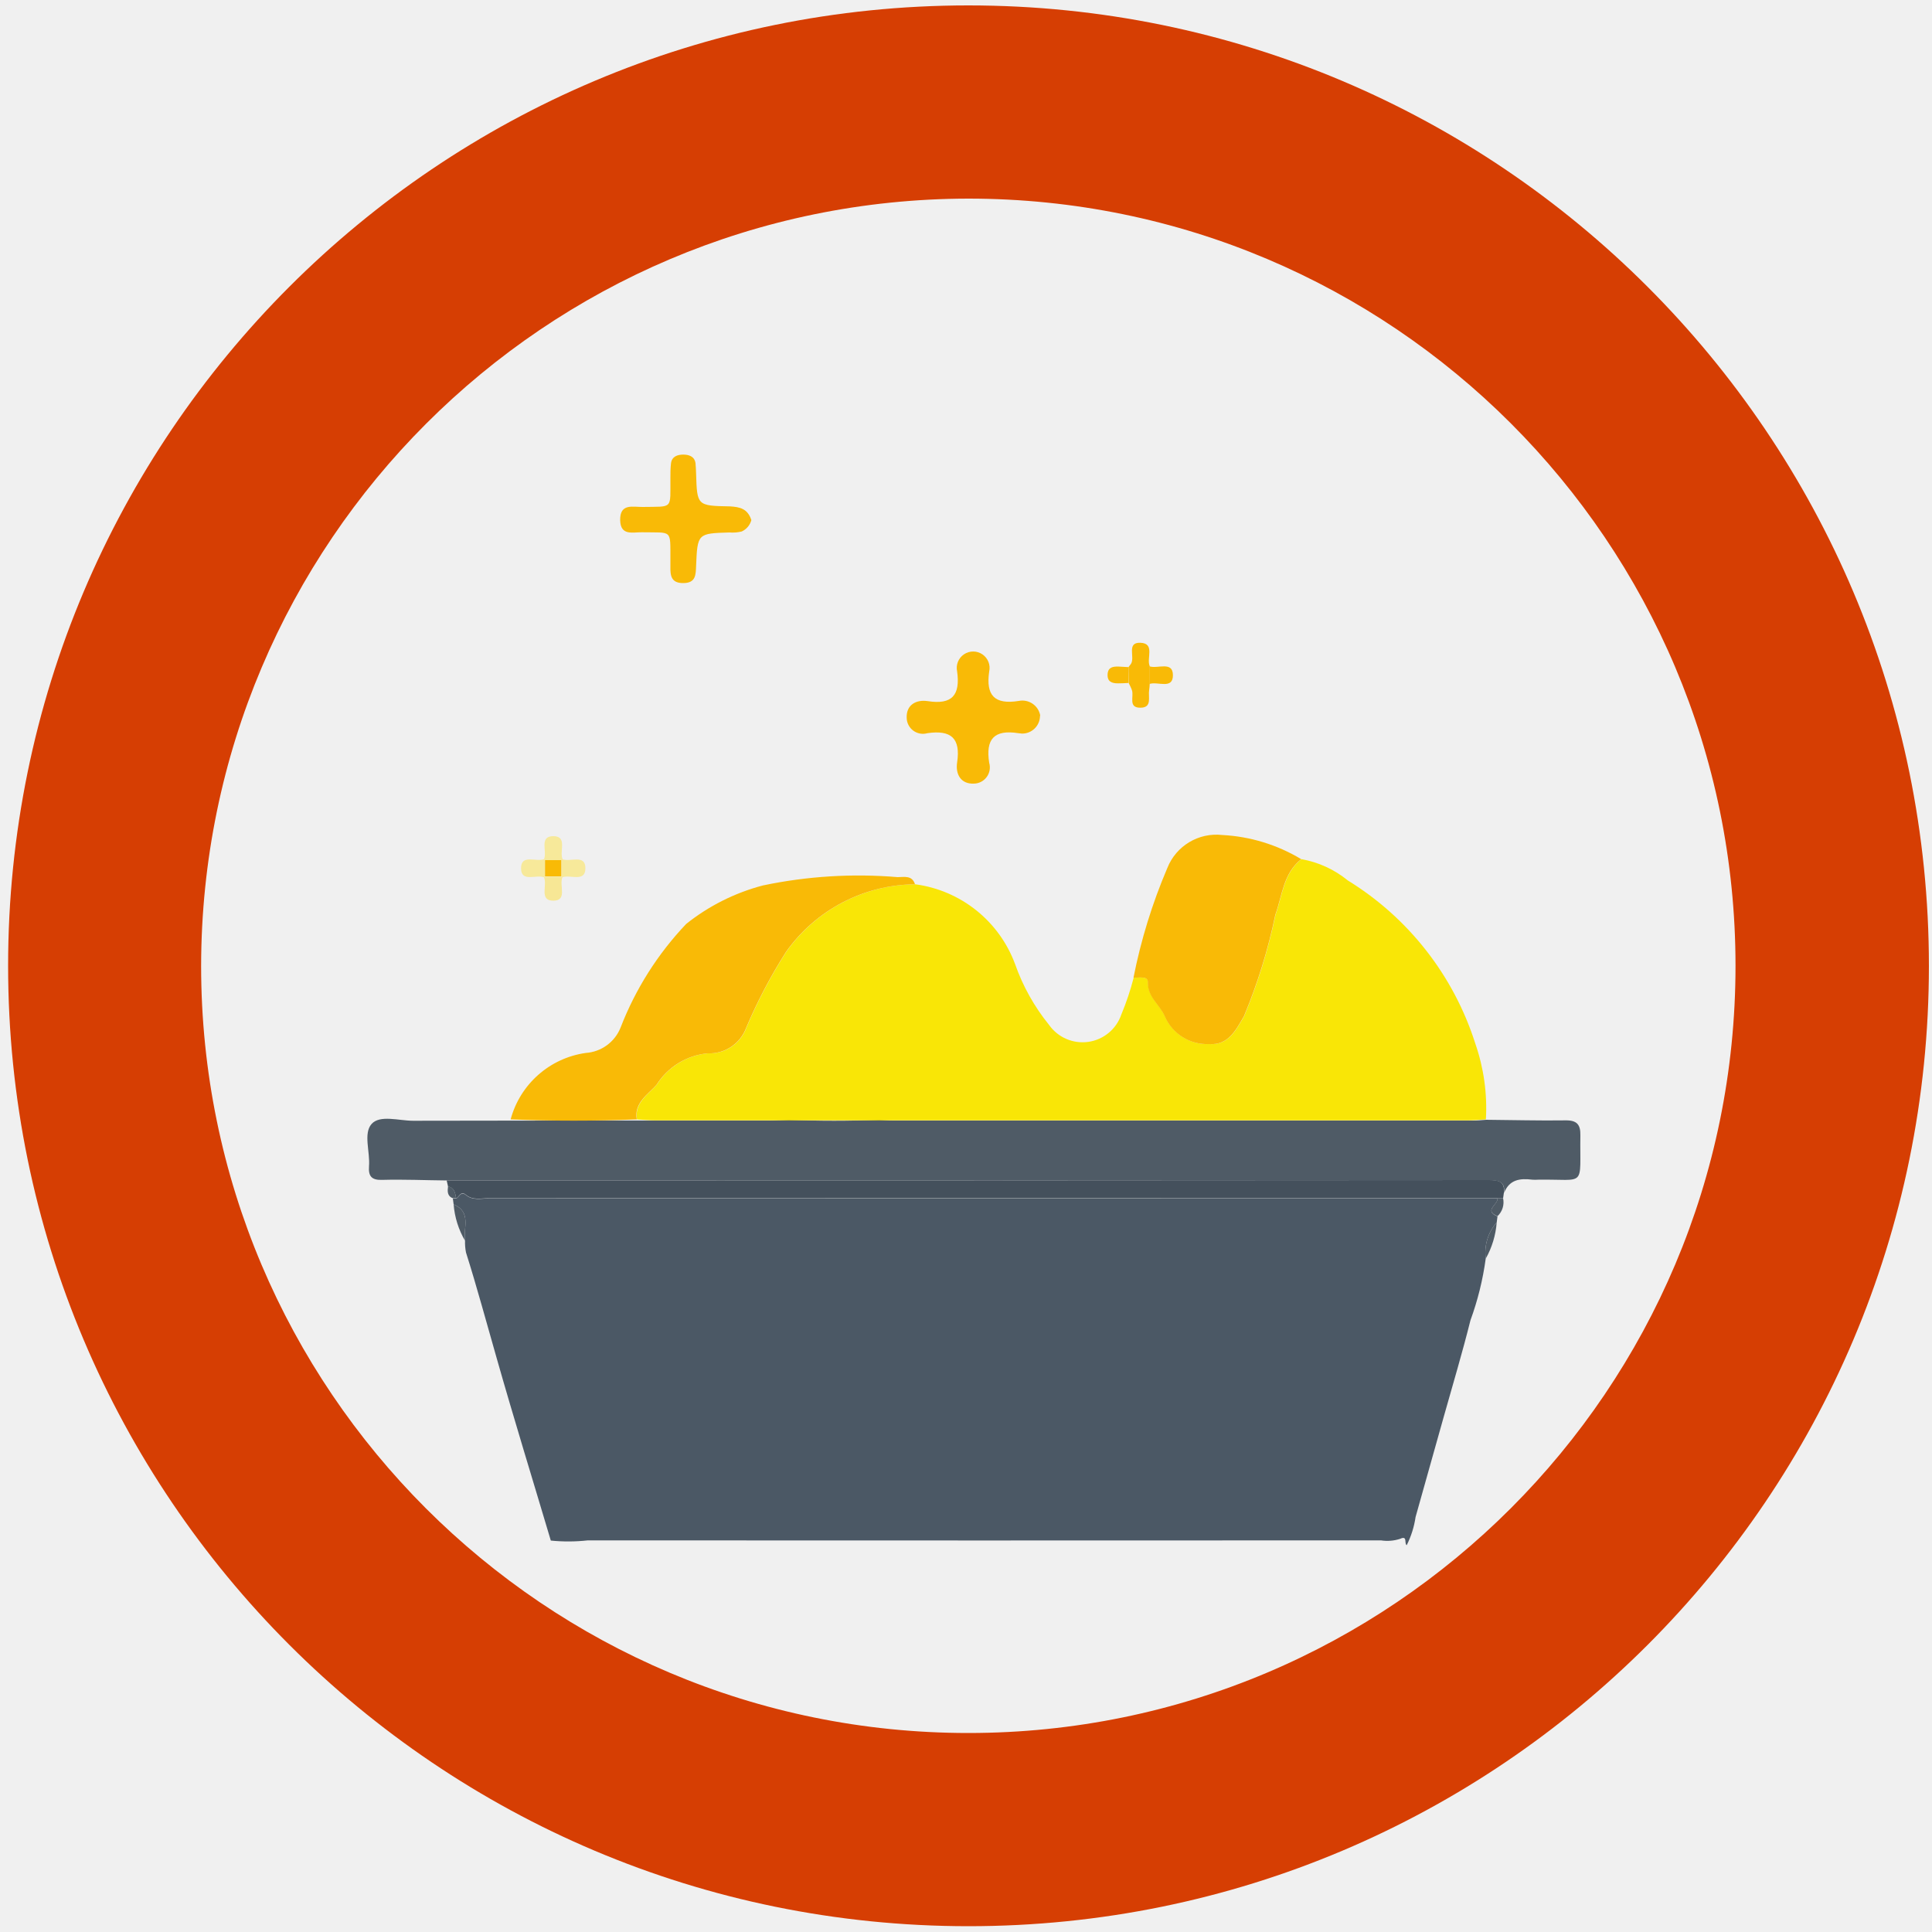
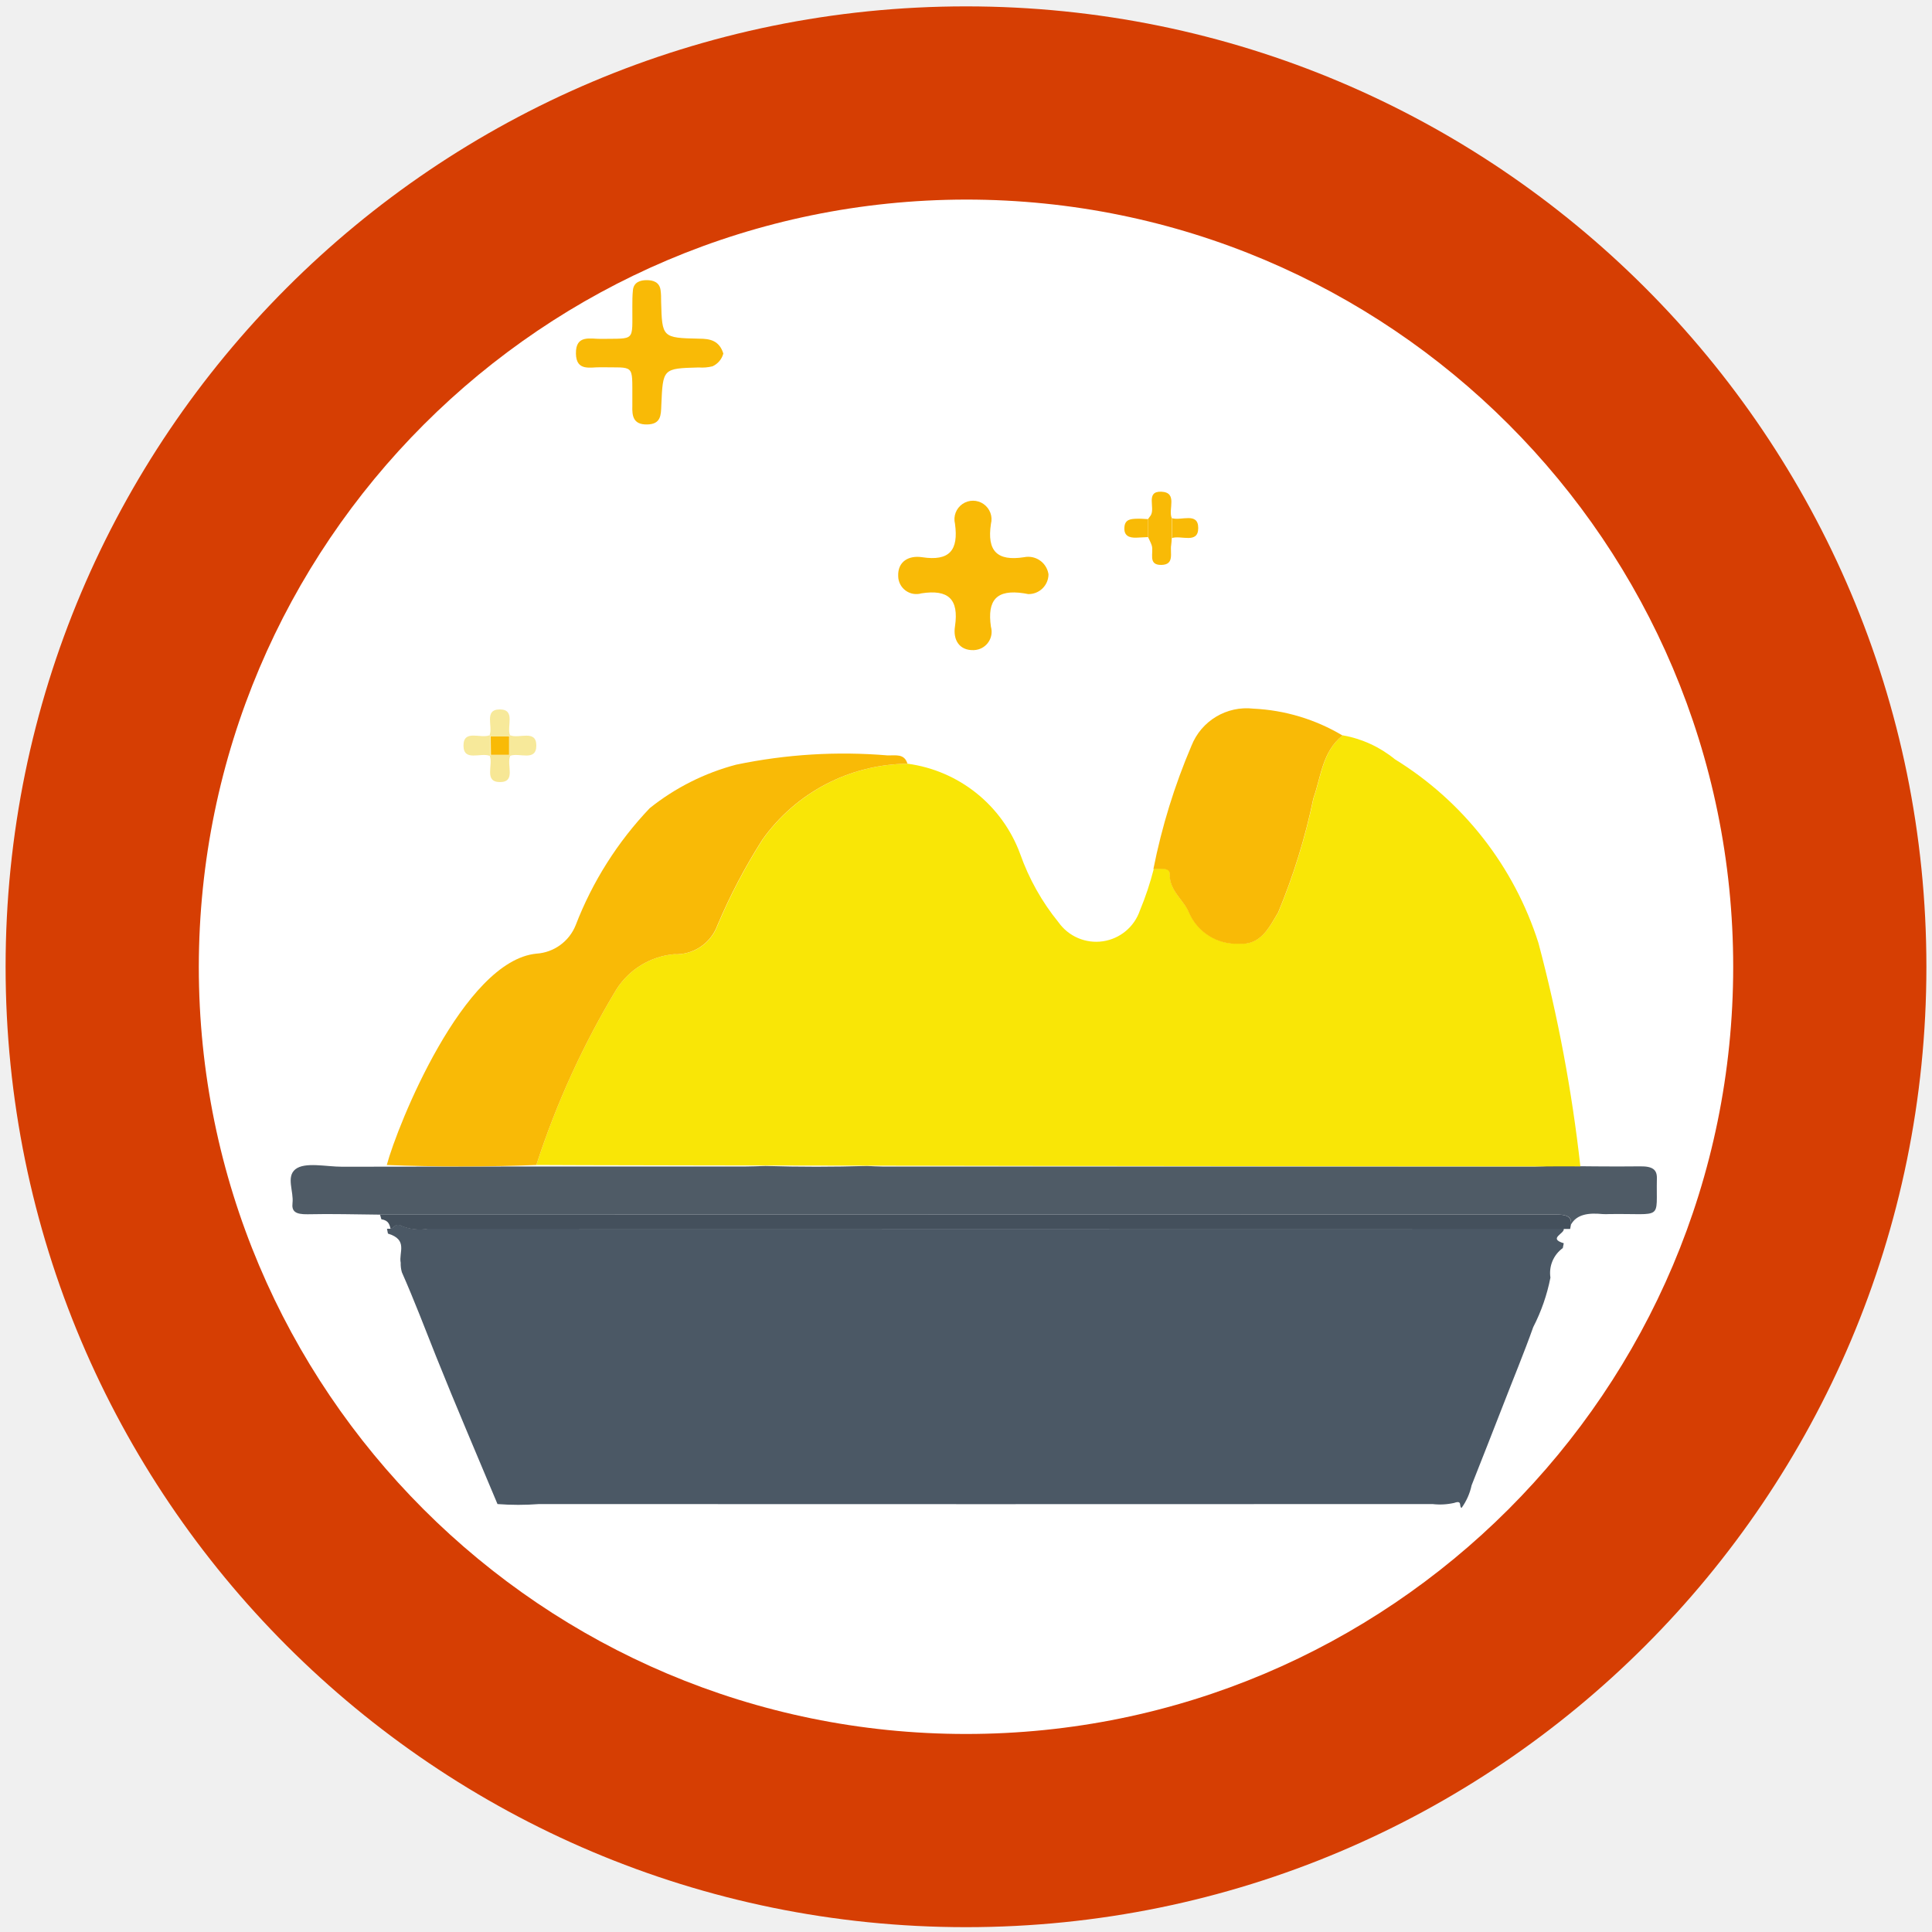
<svg xmlns="http://www.w3.org/2000/svg" width="10" height="10" viewBox="0 0 10 10">
+   <g id="icon-border">
+     <path d="M5,.033A4.971,4.971,0,1,0,9.971,5.004,4.971,4.971,0,0,0,5,.033Z" fill="#d63e03" />
+     <path d="M5,1.033A3.971,3.971,0,1,1,1.029,5.004,3.976,3.976,0,0,1,5,1.033" fill="#fff" />
+   </g>
  <g id="icons">
-     <path d="M7.69,6.515a1.534,1.534,0,0,1-.079.319c-.042.168-.092.335-.139.502q-.072.258-.145.516a.476.476,0,0,1-.046.146c-.014-.009.006-.052-.034-.033a.214.214,0,0,1-.099.008q-2.053.001-4.106,0a.91.91,0,0,1-.191.001c-.094-.316-.191-.63-.281-.947-.052-.181-.101-.364-.158-.544a.269.269,0,0,1-.005-.061c-.01-.066.035-.149-.059-.188l-.004-.03.017,0c.016-.008.024-.04.05-.019.036.03.079.018.119.018q2.61.001,5.221,0c.005.031-.074.062,0,.093l-.004.031A.239.239,0,0,0,7.69,6.515Z" fill="#4b5865" />
-     <path d="M2.312,6.11c-.111-.001-.222-.006-.333-.003-.056.002-.073-.019-.069-.071.006-.074-.03-.169.013-.218s.141-.017.215-.017Q3.06,5.799,3.983,5.8c.034,0,.067-.003.101-.004q.233.01.467,0c.023.001.046.004.07.004q1.501,0,3.002,0c.023,0,.046-.002.07-.004.137.001.273.005.41.003.059-.001.078.022.077.077-.004.276.034.226-.218.23a.212.212,0,0,1-.031,0c-.063-.008-.119-.001-.146.069.006-.057-.025-.066-.075-.066Q5.01,6.11,2.312,6.11Z" fill="#4f5b66" />
-     <path d="M7.691,5.794c-.032.002-.065.005-.097.005q-2.1,0-4.2,0c-.032,0-.065-.003-.097-.005-.015-.086.061-.132.102-.179a.352.352,0,0,1,.264-.163.202.202,0,0,0,.2-.132,2.655,2.655,0,0,1,.207-.394.827.827,0,0,1,.667-.349.641.641,0,0,1,.517.413,1.054,1.054,0,0,0,.176.315.212.212,0,0,0,.374-.054,1.403,1.403,0,0,0,.064-.191c.027.002.074-.01.074.023-.001.079.063.118.088.178a.238.238,0,0,0,.23.143c.099.007.138-.073.18-.145a2.893,2.893,0,0,0,.162-.524c.036-.1.041-.215.134-.288a.522.522,0,0,1,.24.11,1.538,1.538,0,0,1,.66.844A1.02,1.02,0,0,1,7.691,5.794Z" fill="#f9e606" />
-     <path d="M2.312,6.11q2.698,0,5.397-.002c.05,0,.081.009.075.066l-.004.028H7.751q-2.61,0-5.221,0c-.04,0-.083.012-.119-.018-.026-.022-.034.011-.05.019-.005-.027-.008-.055-.042-.062Z" fill="#44505c" />
-     <path d="M4.736,4.577a.827.827,0,0,0-.667.349,2.655,2.655,0,0,0-.207.394.203.203,0,0,1-.2.132.352.352,0,0,0-.264.163c-.041.047-.118.093-.102.179q-.326.013-.653,0A.471.471,0,0,1,3.032,5.45a.209.209,0,0,0,.18-.131,1.633,1.633,0,0,1,.34-.537,1.075,1.075,0,0,1,.397-.199A2.414,2.414,0,0,1,4.646,4.54C4.68,4.54,4.721,4.529,4.736,4.577Z" fill="#f9ba06" />
-     <path d="M6.735,4.447c-.093.073-.098.188-.134.288a2.891,2.891,0,0,1-.162.524c-.042.072-.081.152-.18.145a.238.238,0,0,1-.23-.143c-.025-.06-.09-.099-.088-.178.001-.033-.047-.021-.074-.023a2.845,2.845,0,0,1,.175-.567.273.273,0,0,1,.285-.171A.88.88,0,0,1,6.735,4.447Z" fill="#f9ba06" />
-     <path d="M5.383,3.707a.092.092,0,0,1-.093.09l-.019-.002c-.126-.02-.17.031-.151.153a.084.084,0,0,1-.079.108c-.068.003-.096-.049-.087-.109.019-.126-.031-.17-.154-.152a.084.084,0,0,1-.107-.079c-.003-.068.049-.096.109-.087.127.02.169-.032.152-.154a.085.085,0,1,1,.166.001c-.018.124.028.172.153.152a.094.094,0,0,1,.111.074Z" fill="#f9ba06" />
-     <path d="M3.889,2.692a.09.09,0,0,1-.05.059.199.199,0,0,1-.064.005c-.164.005-.165.005-.172.173-.002.046-.001.088-.065.089S3.469,2.98,3.47,2.932c0-.011,0-.022,0-.033-.001-.162.013-.141-.148-.144-.046-.001-.11.02-.112-.062-.002-.09.067-.068.117-.069.159-.003.142.015.143-.149,0-.025,0-.051.003-.076.004-.037.035-.046.063-.046s.059.008.064.045c.002.018.002.036.003.054.005.165.005.166.175.169C3.83,2.624,3.87,2.633,3.889,2.692Z" fill="#f9ba06" />
-     <path d="M5.841,3.453l.013-.017c.022-.035-.025-.112.049-.109.077.003.03.081.048.121V3.54c-.001.011-.001.022-.003.032-.006.035.017.091-.045.091-.065.001-.033-.058-.044-.09-.004-.013-.011-.025-.017-.038Z" fill="#f9ba06" />
-     <path d="M2.348,6.234c.094.039.049.122.059.188A.44.44,0,0,1,2.348,6.234Z" fill="#4f5b66" />
-     <path d="M2.91,4.447c.041.017.12-.028.12.047s-.079.031-.12.047L2.905,4.536l0-.084Z" fill="#f7e99a" />
-     <path d="M2.911,4.541c-.018.041.028.121-.047.121s-.03-.08-.048-.12l.005-.005h.084Z" fill="#f7e795" />
-     <path d="M2.816,4.541c-.041-.016-.119.028-.119-.047s.078-.031.119-.047l.005.005,0,.084Z" fill="#f7e99a" />
-     <path d="M2.816,4.447c.017-.041-.027-.119.048-.119s.03.079.048.119l-.005.005H2.821Z" fill="#f7e99a" />
-     <path d="M5.95,3.54V3.449c.042.014.121-.029.121.046S5.993,3.526,5.95,3.54Z" fill="#f9ba06" />
-     <path d="M7.69,6.515a.239.239,0,0,1,.057-.188A.453.453,0,0,1,7.69,6.515Z" fill="#4f5b66" />
-     <path d="M5.841,3.453v.082c-.018.001-.036.002-.054.002-.033,0-.057-.009-.054-.049.003-.035.028-.038.054-.038C5.805,3.451,5.823,3.452,5.841,3.453Z" fill="#f9ba06" />
-     <path d="M7.751,6.202H7.78a.099.099,0,0,1-.029.093C7.677,6.265,7.756,6.234,7.751,6.202Z" fill="#4f5b66" />
-     <path d="M2.319,6.14c.034.007.037.036.042.062l-.017,0C2.314,6.191,2.316,6.165,2.319,6.14Z" fill="#4f5b66" />
-     <path d="M2.821,4.452h.084l0,.084H2.821Z" fill="#f9ba06" />
-   </g>
-   <g id="icon-border">
-     <path d="M5.012,1.028A3.971,3.971,0,1,1,1.041,5a3.977,3.977,0,0,1,3.971-3.972m0-1A4.971,4.971,0,1,0,9.984,5,4.972,4.972,0,0,0,5.012.028" fill="#d63e03" />
+     <path d="M8.025,6.613a.964.964,0,0,1-.089.256c-.048.135-.104.269-.156.404q-.081.208-.163.415a.31.31,0,0,1-.052.117c-.015-.007.006-.042-.038-.026a.332.332,0,0,1-.112.006q-2.312.001-4.625,0a1.418,1.418,0,0,1-.215,0c-.106-.254-.215-.507-.317-.762-.058-.146-.114-.293-.178-.438a.159.159,0,0,1-.006-.049c-.011-.053.04-.119-.066-.151l-.005-.025.019,0c.018-.006.027-.033.056-.015a.252.252,0,0,0,.135.015q2.94.001,5.881,0c.006.025-.084.05,0,.075l-.005.025A.159.159,0,0,0,8.025,6.613Z" fill="#4b5865" />
+     <path d="M1.967,6.287c-.125-.001-.25-.005-.375-.002-.063.001-.083-.015-.078-.058.007-.06-.034-.136.015-.175s.159-.013.242-.013Q2.81,6.037,3.849,6.038c.038,0,.075-.002.113-.003q.263.008.526,0c.026.001.052.003.078.003H7.949c.026,0,.052-.002.078-.003.154.001.308.004.462.002.066-.001.088.018.087.062-.005.222.038.181-.246.185a.311.311,0,0,1-.035,0c-.071-.007-.134,0-.164.055.007-.046-.028-.053-.085-.053Q5.006,6.287,1.967,6.287Z" fill="#4f5b66" />
+     <path d="M8.18,6.037c-.036.002-5.367-.005-5.404-.007a4.356,4.356,0,0,1,.414-.908.396.396,0,0,1,.298-.183A.228.228,0,0,0,3.714,4.79a2.993,2.993,0,0,1,.233-.444.932.932,0,0,1,.751-.393.723.723,0,0,1,.582.466,1.188,1.188,0,0,0,.199.355.239.239,0,0,0,.421-.061,1.576,1.576,0,0,0,.072-.216c.031.002.084-.012.083.026-.002.089.071.133.1.2a.269.269,0,0,0,.259.161c.111.008.155-.082.203-.163a3.261,3.261,0,0,0,.182-.59c.04-.113.046-.242.151-.325a.588.588,0,0,1,.27.124,1.733,1.733,0,0,1,.743.951A7.913,7.913,0,0,1,8.18,6.037Z" fill="#f9e606" />
+     <path d="M1.967,6.287q3.04,0,6.079-.001c.056,0,.091.007.085.053l-.004.022H8.094q-2.941,0-5.881,0a.25.25,0,0,1-.135-.015c-.029-.018-.038.009-.056.015-.006-.021-.009-.044-.048-.05Z" fill="#44505c" />
+     <path d="M4.697,3.953a.932.932,0,0,0-.751.393,2.984,2.984,0,0,0-.233.444.228.228,0,0,1-.225.149.396.396,0,0,0-.298.183,4.361,4.361,0,0,0-.414.908c-.245.01-.528.01-.774,0,.055-.205.397-1.058.775-1.094a.235.235,0,0,0,.203-.148,1.835,1.835,0,0,1,.383-.605,1.21,1.21,0,0,1,.447-.225,2.72,2.72,0,0,1,.785-.048C4.635,3.911,4.681,3.899,4.697,3.953Z" fill="#f9ba06" />
+     <path d="M6.949,3.807c-.105.083-.111.212-.151.325a3.267,3.267,0,0,1-.182.59c-.048.081-.091.171-.203.163a.268.268,0,0,1-.259-.161c-.028-.068-.101-.111-.1-.2.001-.037-.052-.024-.084-.026a3.221,3.221,0,0,1,.197-.638.307.307,0,0,1,.321-.192A.99.99,0,0,1,6.949,3.807Z" fill="#f9ba06" />
+     <path d="M5.427,2.973a.103.103,0,0,1-.105.102L5.3,3.071c-.142-.022-.191.035-.171.173a.095.095,0,0,1-.064.117.097.097,0,0,1-.024.004c-.077.003-.109-.055-.098-.123.021-.142-.035-.192-.173-.171a.094.094,0,0,1-.121-.089c-.003-.077.056-.108.123-.098.143.022.19-.036.171-.173a.096.096,0,1,1,.186.001c-.021.14.032.194.172.172a.106.106,0,0,1,.125.083Z" fill="#f9ba06" />
+     <path d="M3.744,1.83a.102.102,0,0,1-.056.066.227.227,0,0,1-.072.006c-.185.005-.185.005-.193.195-.002.051-.001.099-.074.1-.071.001-.078-.043-.076-.097,0-.012,0-.025,0-.037-.001-.183.014-.159-.166-.162-.052-.001-.124.022-.126-.07-.002-.101.075-.076.131-.077.179-.003.16.017.161-.167,0-.029,0-.057.003-.085.004-.042.039-.052.071-.052s.066.009.072.051c.003.02.003.041.003.061.005.185.005.187.197.191C3.676,1.753,3.723,1.763,3.744,1.83Z" fill="#f9ba06" />
+     <path d="M5.942,2.687l.014-.019c.025-.039-.029-.126.055-.123.087.004.034.091.054.137v.103c-.001.012-.001.024-.003.036-.007.04.019.102-.051.103-.073.001-.037-.065-.05-.102-.005-.015-.013-.029-.019-.043Z" fill="#f9ba06" />
+     <path d="M2.641,3.806c.046.019.135-.032.135.053s-.089.035-.135.053L2.635,3.907l0-.095Z" fill="#f7e99a" />
+     <path d="M2.641,3.912c-.021.046.032.136-.053.136s-.034-.09-.053-.136l.006-.005H2.635Z" fill="#f7e795" />
+     <path d="M2.534,3.912c-.046-.018-.135.032-.135-.053s.088-.035.134-.053l.006.006,0,.095Z" fill="#f7e99a" />
+     <path d="M2.534,3.806c.019-.046-.031-.134.053-.134s.034.089.053.134l-.006.006H2.54Z" fill="#f7e99a" />
+     <path d="M6.066,2.785V2.682c.048.015.136-.033.136.051S6.113,2.769,6.066,2.785Z" fill="#f9ba06" />
+     <path d="M5.942,2.687V2.78c-.02.001-.041.002-.061.003-.037.001-.065-.01-.061-.055.003-.039.032-.042.061-.043C5.902,2.684,5.922,2.686,5.942,2.687Z" fill="#f9ba06" />
+     <path d="M2.54,3.812h.095l0,.095H2.541Z" fill="#f9ba06" />
  </g>
</svg>
